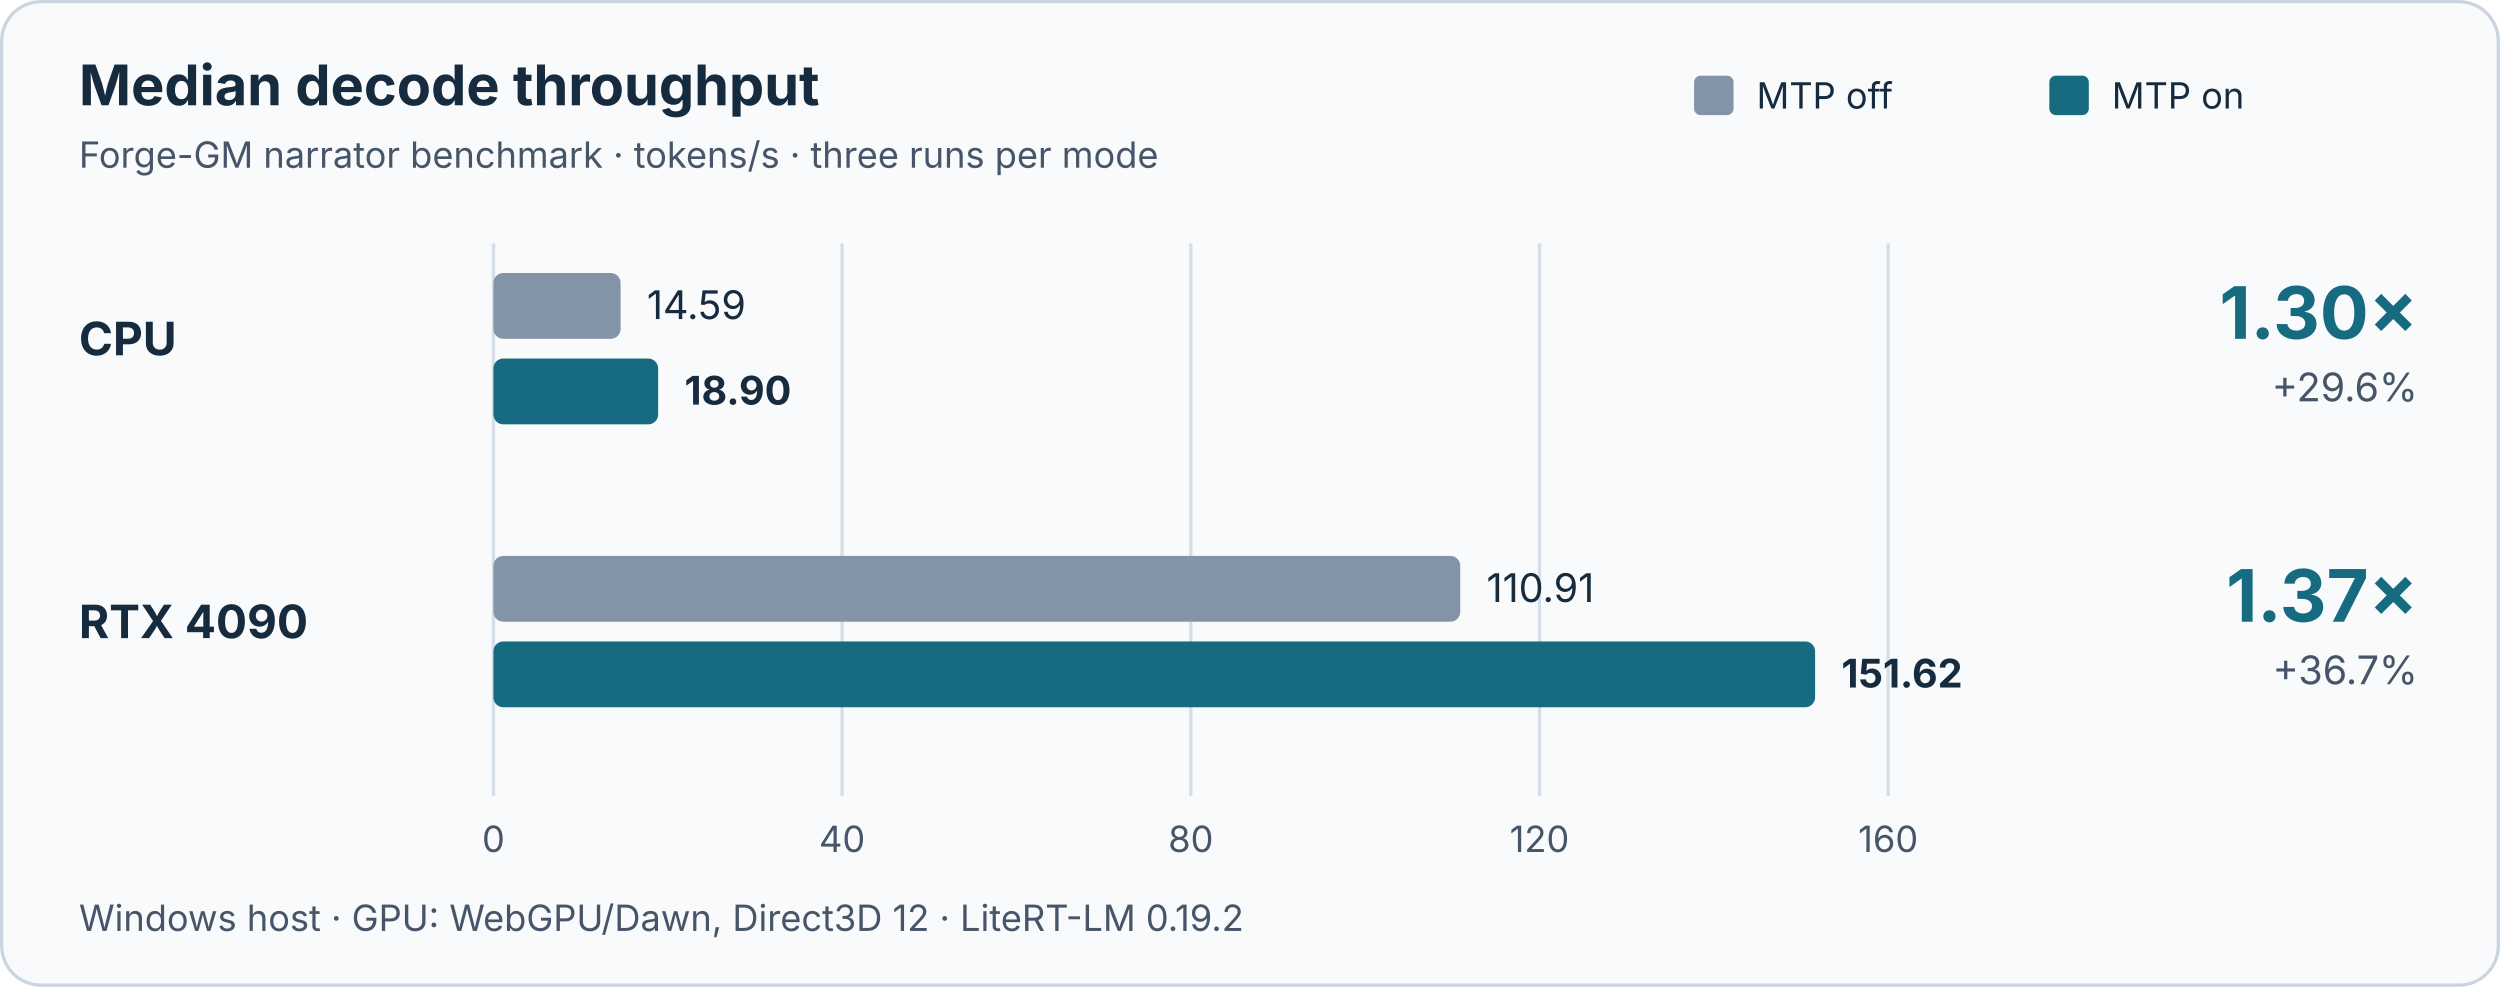
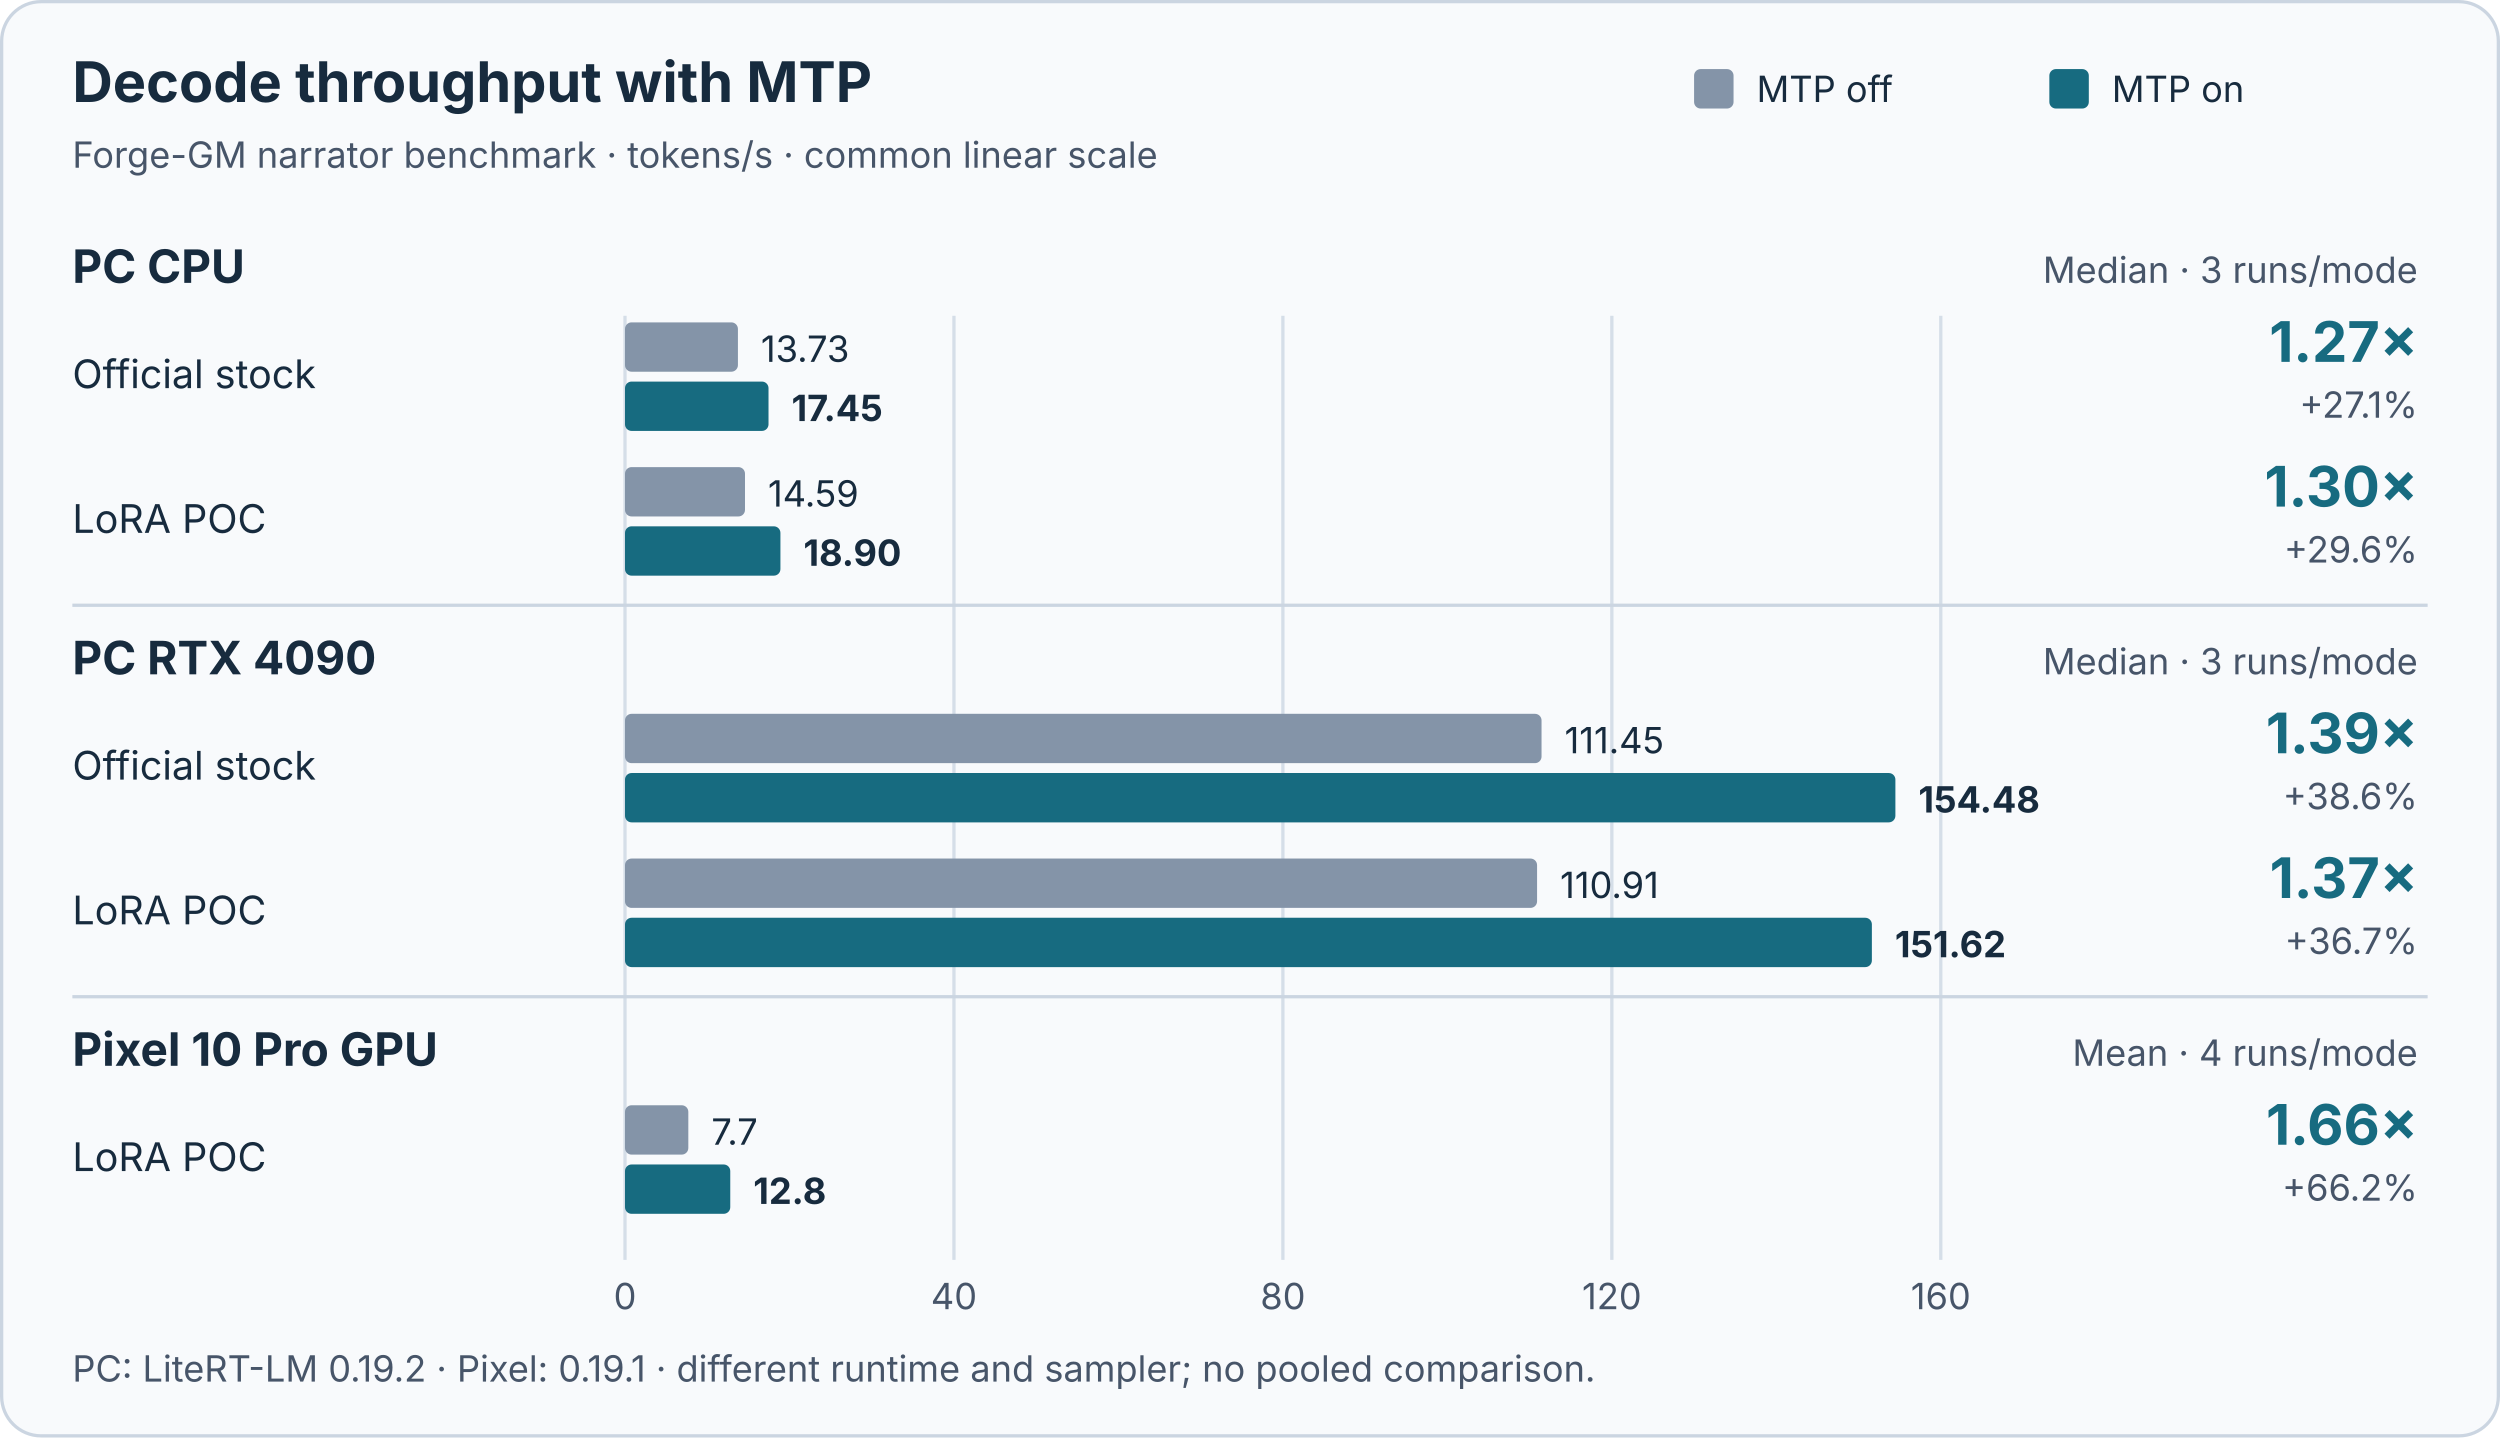
- <svg xmlns="http://www.w3.org/2000/svg" width="760" height="300" viewBox="0 0 760 300" role="img" aria-labelledby="title desc">
-   <rect x="0.5" y="0.5" width="759" height="299" rx="12" fill="#f8fafc" stroke="#cbd5e1" />
+ <svg xmlns="http://www.w3.org/2000/svg" width="760" height="437" viewBox="0 0 760 437" role="img" aria-labelledby="title desc">
+   <rect x="0.5" y="0.5" width="759" height="436" rx="12" fill="#f8fafc" stroke="#cbd5e1" />
  <g font-family="system-ui, -apple-system, Segoe UI, sans-serif" fill="#172b3e">
-     <text x="24" y="32" font-size="17" font-weight="700">Median decode throughput</text>
-     <text x="24" y="51" font-size="11" fill="#475569">Forge-GM narrator benchmark · tokens/s · three runs per mode</text>
-     <rect x="515" y="23" width="12" height="12" rx="2" fill="#8494a8" />
-     <text x="534" y="33" font-size="11">MTP off</text>
-     <rect x="623" y="23" width="12" height="12" rx="2" fill="#176b80" />
-     <text x="642" y="33" font-size="11">MTP on</text>
-     <line x1="150" y1="74" x2="150" y2="242" stroke="#d5dee8" stroke-width="1" />
-     <text x="150" y="259" font-size="11" text-anchor="middle" fill="#475569">0</text>
-     <line x1="256" y1="74" x2="256" y2="242" stroke="#d5dee8" stroke-width="1" />
-     <text x="256" y="259" font-size="11" text-anchor="middle" fill="#475569">40</text>
-     <line x1="362" y1="74" x2="362" y2="242" stroke="#d5dee8" stroke-width="1" />
-     <text x="362" y="259" font-size="11" text-anchor="middle" fill="#475569">80</text>
-     <line x1="468" y1="74" x2="468" y2="242" stroke="#d5dee8" stroke-width="1" />
-     <text x="468" y="259" font-size="11" text-anchor="middle" fill="#475569">120</text>
-     <line x1="574" y1="74" x2="574" y2="242" stroke="#d5dee8" stroke-width="1" />
-     <text x="574" y="259" font-size="11" text-anchor="middle" fill="#475569">160</text>
-     <text x="24" y="108" font-size="14" font-weight="650">CPU</text>
-     <rect x="150" y="83" width="38.66" height="20" rx="3" fill="#8494a8" />
-     <rect x="150" y="109" width="50.08" height="20" rx="3" fill="#176b80" />
-     <text x="196.66" y="97" font-size="12">14.59</text>
-     <text x="208.08" y="123" font-size="12" font-weight="650">18.90</text>
-     <text x="735" y="103" text-anchor="end" font-size="22" font-weight="700" fill="#176b80">1.30×</text>
-     <text x="735" y="122" text-anchor="end" font-size="12" fill="#475569">+29.6%</text>
-     <text x="24" y="194" font-size="14" font-weight="650">RTX 4090</text>
-     <rect x="150" y="169" width="293.91" height="20" rx="3" fill="#8494a8" />
-     <rect x="150" y="195" width="401.79" height="20" rx="3" fill="#176b80" />
-     <text x="451.91" y="183" font-size="12">110.91</text>
-     <text x="559.79" y="209" font-size="12" font-weight="650">151.62</text>
-     <text x="735" y="189" text-anchor="end" font-size="22" font-weight="700" fill="#176b80">1.37×</text>
-     <text x="735" y="208" text-anchor="end" font-size="12" fill="#475569">+36.7%</text>
-     <text x="24" y="283" font-size="11" fill="#475569">Windows host · GPU: WebGPU/Dawn, Direct3D 12 · LiteRT-LM 0.19.2</text>
+     <text x="22" y="31" font-size="17" font-weight="700">Decode throughput with MTP</text>
+     <text x="22" y="51" font-size="11" fill="#475569">Forge-GM narrator benchmark · tokens/s · common linear scale</text>
+     <rect x="515" y="21" width="12" height="12" rx="2" fill="#8494a8" />
+     <text x="534" y="31" font-size="11">MTP off</text>
+     <rect x="623" y="21" width="12" height="12" rx="2" fill="#176b80" />
+     <text x="642" y="31" font-size="11">MTP on</text>
+     <line x1="190" y1="96" x2="190" y2="383" stroke="#d5dee8" />
+     <text x="190" y="398" font-size="11" text-anchor="middle" fill="#475569">0</text>
+     <line x1="290" y1="96" x2="290" y2="383" stroke="#d5dee8" />
+     <text x="290" y="398" font-size="11" text-anchor="middle" fill="#475569">40</text>
+     <line x1="390" y1="96" x2="390" y2="383" stroke="#d5dee8" />
+     <text x="390" y="398" font-size="11" text-anchor="middle" fill="#475569">80</text>
+     <line x1="490" y1="96" x2="490" y2="383" stroke="#d5dee8" />
+     <text x="490" y="398" font-size="11" text-anchor="middle" fill="#475569">120</text>
+     <line x1="590" y1="96" x2="590" y2="383" stroke="#d5dee8" />
+     <text x="590" y="398" font-size="11" text-anchor="middle" fill="#475569">160</text>
+     <text x="22" y="86" font-size="14" font-weight="700">PC CPU</text>
+     <text x="735" y="86" font-size="11" text-anchor="end" fill="#475569">Median · 3 runs/mode</text>
+     <text x="22" y="118" font-size="12">Official stock</text>
+     <rect x="190" y="98" width="34.33" height="15" rx="2" fill="#8494a8" />
+     <rect x="190" y="116" width="43.63" height="15" rx="2" fill="#176b80" />
+     <text x="231.32" y="110" font-size="11">13.73</text>
+     <text x="240.63" y="128" font-size="11" font-weight="700">17.45</text>
+     <text x="735" y="110" text-anchor="end" font-size="17" font-weight="700" fill="#176b80">1.27×</text>
+     <text x="735" y="127" text-anchor="end" font-size="11" fill="#475569">+27.1%</text>
+     <text x="22" y="162" font-size="12">LoRA POC</text>
+     <rect x="190" y="142" width="36.48" height="15" rx="2" fill="#8494a8" />
+     <rect x="190" y="160" width="47.25" height="15" rx="2" fill="#176b80" />
+     <text x="233.47" y="154" font-size="11">14.59</text>
+     <text x="244.25" y="172" font-size="11" font-weight="700">18.90</text>
+     <text x="735" y="154" text-anchor="end" font-size="17" font-weight="700" fill="#176b80">1.30×</text>
+     <text x="735" y="171" text-anchor="end" font-size="11" fill="#475569">+29.6%</text>
+     <line x1="22" y1="184" x2="738" y2="184" stroke="#cbd5e1" />
+     <text x="22" y="205" font-size="14" font-weight="700">PC RTX 4090</text>
+     <text x="735" y="205" font-size="11" text-anchor="end" fill="#475569">Median · 3 runs/mode</text>
+     <text x="22" y="237" font-size="12">Official stock</text>
+     <rect x="190" y="217" width="278.63" height="15" rx="2" fill="#8494a8" />
+     <rect x="190" y="235" width="386.20" height="15" rx="2" fill="#176b80" />
+     <text x="475.63" y="229" font-size="11">111.45</text>
+     <text x="583.20" y="247" font-size="11" font-weight="700">154.48</text>
+     <text x="735" y="229" text-anchor="end" font-size="17" font-weight="700" fill="#176b80">1.39×</text>
+     <text x="735" y="246" text-anchor="end" font-size="11" fill="#475569">+38.6%</text>
+     <text x="22" y="281" font-size="12">LoRA POC</text>
+     <rect x="190" y="261" width="277.27" height="15" rx="2" fill="#8494a8" />
+     <rect x="190" y="279" width="379.05" height="15" rx="2" fill="#176b80" />
+     <text x="474.27" y="273" font-size="11">110.91</text>
+     <text x="576.05" y="291" font-size="11" font-weight="700">151.62</text>
+     <text x="735" y="273" text-anchor="end" font-size="17" font-weight="700" fill="#176b80">1.37×</text>
+     <text x="735" y="290" text-anchor="end" font-size="11" fill="#475569">+36.7%</text>
+     <line x1="22" y1="303" x2="738" y2="303" stroke="#cbd5e1" />
+     <text x="22" y="324" font-size="14" font-weight="700">Pixel 10 Pro GPU</text>
+     <text x="735" y="324" font-size="11" text-anchor="end" fill="#475569">Mean · 4 runs/mode</text>
+     <text x="22" y="356" font-size="12">LoRA POC</text>
+     <rect x="190" y="336" width="19.25" height="15" rx="2" fill="#8494a8" />
+     <rect x="190" y="354" width="32.00" height="15" rx="2" fill="#176b80" />
+     <text x="216.25" y="348" font-size="11">7.7</text>
+     <text x="229.00" y="366" font-size="11" font-weight="700">12.8</text>
+     <text x="735" y="348" text-anchor="end" font-size="17" font-weight="700" fill="#176b80">1.66×</text>
+     <text x="735" y="365" text-anchor="end" font-size="11" fill="#475569">+66.2%</text>
+     <text x="22" y="420" font-size="11" fill="#475569">PC: LiteRT-LM 0.19.2 · Pixel: 0.19.1 · different runtime and sampler; no pooled comparison.</text>
  </g>
</svg>
